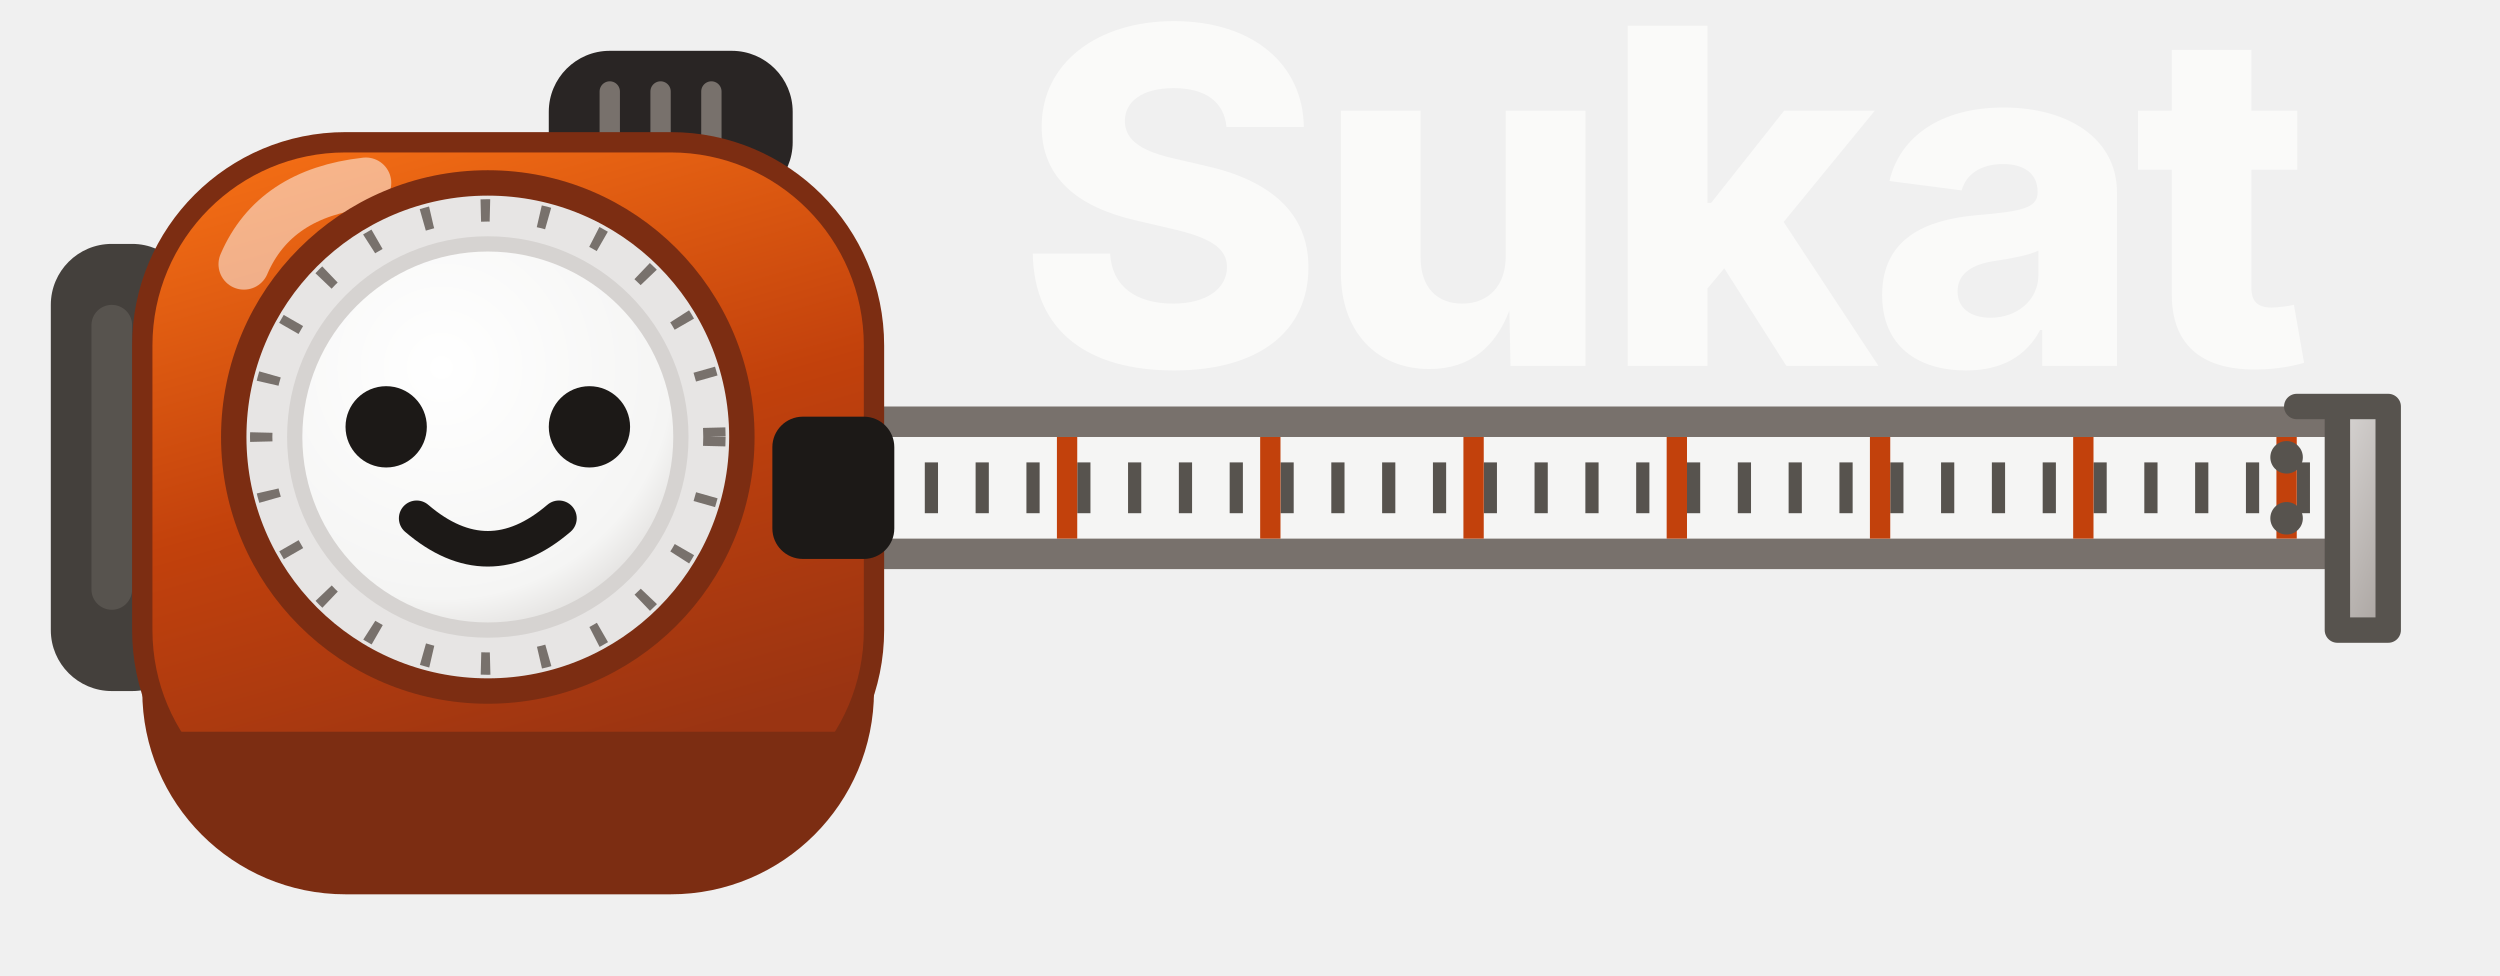
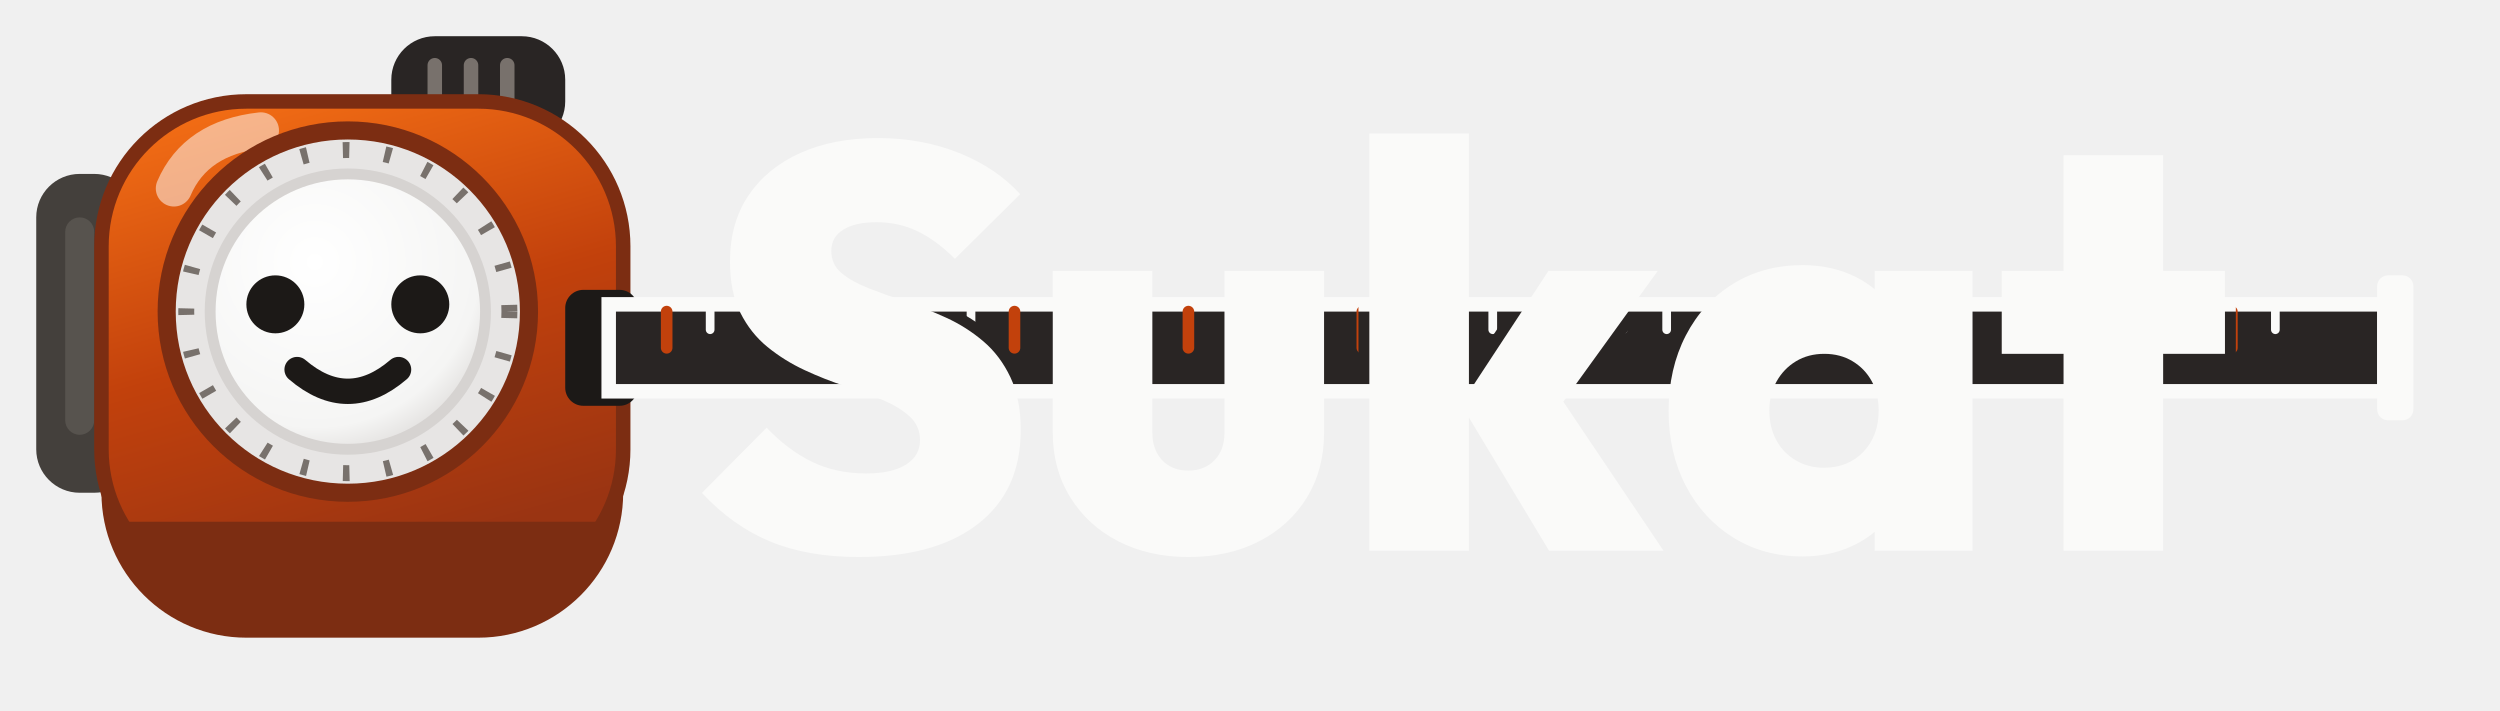
- <svg xmlns="http://www.w3.org/2000/svg" viewBox="4 12 246 96" width="246" height="96" role="img" aria-label="Sukat logo">
+ <svg xmlns="http://www.w3.org/2000/svg" viewBox="4 12 345.0 98" width="345" height="98" role="img" aria-label="Sukat logo">
  <defs>
-     <linearGradient id="lp2c" x1="0" y1="0" x2="0.3" y2="1">
+     <linearGradient id="c92c" x1="0" y1="0" x2="0.3" y2="1">
      <stop offset="0" stop-color="#F97316" />
      <stop offset="0.55" stop-color="#C2410C" />
      <stop offset="1" stop-color="#9A3412" />
    </linearGradient>
-     <radialGradient id="lp2f" cx="0.38" cy="0.32" r="0.8">
+     <radialGradient id="c92f" cx="0.38" cy="0.32" r="0.8">
      <stop offset="0" stop-color="#FFFFFF" />
      <stop offset="0.75" stop-color="#F5F5F4" />
      <stop offset="1" stop-color="#D6D3D1" />
    </radialGradient>
-     <linearGradient id="lp2m" x1="0" y1="0" x2="1" y2="1">
+     <linearGradient id="c92m" x1="0" y1="0" x2="1" y2="1">
      <stop offset="0" stop-color="#E7E5E4" />
      <stop offset="1" stop-color="#A8A29E" />
    </linearGradient>
-     <clipPath id="lp2k">
+     <clipPath id="c92k">
      <rect x="18" y="26" width="72" height="68" rx="20" />
    </clipPath>
+     <mask id="m2" maskUnits="userSpaceOnUse" x="0" y="0" width="999" height="200">
+       <rect x="0" y="0" width="999" height="200" fill="#fff" />
+       <g fill="#000" stroke="#000" stroke-width="37.982">
+         <path transform="translate(100.00 88.0) scale(0.07898449 -0.07898449)" d="M285 -11Q196 -11 130.5 16.0Q65 43 11 101L124 215Q161 176 203.0 155.5Q245 135 298 135Q343 135 367.5 150.5Q392 166 392 193Q392 218 374.0 234.5Q356 251 326.5 263.5Q297 276 261.5 287.5Q226 299 190.5 315.5Q155 332 125.5 356.0Q96 380 78.0 416.0Q60 452 60 505Q60 573 92.5 621.0Q125 669 183.0 695.0Q241 721 318 721Q395 721 460.0 695.0Q525 669 567 623L453 510Q421 542 388.0 558.0Q355 574 316 574Q279 574 258.0 561.0Q237 548 237 524Q237 500 255.0 485.0Q273 470 302.5 458.5Q332 447 367.5 435.0Q403 423 438.0 407.0Q473 391 502.5 366.0Q532 341 550.0 303.0Q568 265 568 211Q568 105 493.5 47.0Q419 -11 285 -11Z" />
+         <path transform="translate(146.28 88.0) scale(0.07898449 -0.07898449)" d="M275 -11Q206 -11 152.5 16.5Q99 44 68.5 93.5Q38 143 38 206V489H212V206Q212 186 220.0 171.0Q228 156 242.0 148.0Q256 140 275 140Q303 140 320.5 158.0Q338 176 338 206V489H512V206Q512 142 482.0 93.0Q452 44 398.5 16.5Q345 -11 275 -11Z" />
+         <path transform="translate(188.94 88.0) scale(0.07898449 -0.07898449)" d="M365 0 211 256 364 489H555L365 226L370 290L565 0ZM51 0V729H225V0Z" />
+         <path transform="translate(232.61 88.0) scale(0.07898449 -0.07898449)" d="M255 -10Q187 -10 134.0 23.0Q81 56 51.0 113.5Q21 171 21 244Q21 318 51.0 376.0Q81 434 134.0 466.5Q187 499 255 499Q301 499 339.0 482.5Q377 466 401.5 436.0Q426 406 431 368V122Q426 83 401.5 53.5Q377 24 339.0 7.0Q301 -10 255 -10ZM292 145Q335 145 361.5 173.0Q388 201 388 245Q388 274 376.0 296.0Q364 318 342.5 331.0Q321 344 293 344Q265 344 243.5 331.0Q222 318 209.5 295.5Q197 273 197 245Q197 216 209.0 193.5Q221 171 243.0 158.0Q265 145 292 145ZM381 0V131L406 251L381 369V489H552V0Z" />
+         <path transform="translate(279.45 88.0) scale(0.07898449 -0.07898449)" d="M118 0V691H292V0ZM10 344V489H400V344Z" />
+       </g>
+     </mask>
  </defs>
-   <g class="mascot">
-     <g class="hop">
-       <g class="body">
-         <rect x="9" y="36" width="14" height="44" rx="6" fill="#44403C" />
-         <rect x="13" y="42" width="4" height="30" rx="2" fill="#57534E" />
-         <rect x="58" y="17" width="24" height="15" rx="6" fill="#292524" />
-         <path d="M64 21 V27" stroke="#78716C" stroke-width="2" stroke-linecap="round" />
-         <path d="M69 21 V27" stroke="#78716C" stroke-width="2" stroke-linecap="round" />
-         <path d="M74 21 V27" stroke="#78716C" stroke-width="2" stroke-linecap="round" />
-         <g class="blade" transform="rotate(0 86 60)">
-           <g class="bladeSlide">
-             <path d="M80 60 H236" fill="none" stroke="#78716C" stroke-width="16" />
-             <path d="M80 60 H236" fill="none" stroke="#F5F5F4" stroke-width="10" />
-             <path d="M80 60 H236" fill="none" stroke="#57534E" stroke-width="5" stroke-dasharray="1.3 3.7" />
-             <path d="M80 60 H236" fill="none" stroke="#C2410C" stroke-width="10" stroke-dasharray="2 18" stroke-dashoffset="-8" />
-             <g transform="translate(236 60)">
-               <path d="M-6 -8 H3 V14 H-2 V-8 Z" fill="url(#lp2m)" stroke="#57534E" stroke-width="2.5" stroke-linejoin="round" />
-               <circle cx="-7" cy="-3" r="1.6" fill="#57534E" />
-               <circle cx="-7" cy="3" r="1.6" fill="#57534E" />
+   <g transform="translate(0 0)">
+     <g class="mascot">
+       <g class="hop">
+         <g class="body">
+           <rect x="9" y="36" width="14" height="44" rx="6" fill="#44403C" />
+           <rect x="13" y="42" width="4" height="30" rx="2" fill="#57534E" />
+           <rect x="58" y="17" width="24" height="15" rx="6" fill="#292524" />
+           <path d="M64 21 V27" stroke="#78716C" stroke-width="2" stroke-linecap="round" />
+           <path d="M69 21 V27" stroke="#78716C" stroke-width="2" stroke-linecap="round" />
+           <path d="M74 21 V27" stroke="#78716C" stroke-width="2" stroke-linecap="round" />
+           <g class="blade" transform="rotate(0 86 60)">
+             <g class="bladeSlide">
+               <path d="M80 60 H86" fill="none" stroke="#78716C" stroke-width="16" />
+               <path d="M80 60 H86" fill="none" stroke="#F5F5F4" stroke-width="10" />
+               <path d="M80 60 H86" fill="none" stroke="#57534E" stroke-width="5" stroke-dasharray="1.3 3.7" />
+               <path d="M80 60 H86" fill="none" stroke="#C2410C" stroke-width="10" stroke-dasharray="2 18" stroke-dashoffset="-8" />
+               <g transform="translate(86 60)">
+                 <path d="M-6 -8 H3 V14 H-2 V-8 Z" fill="url(#c92m)" stroke="#57534E" stroke-width="2.5" stroke-linejoin="round" />
+                 <circle cx="-7" cy="-3" r="1.6" fill="#57534E" />
+                 <circle cx="-7" cy="3" r="1.6" fill="#57534E" />
+               </g>
            </g>
          </g>
-         </g>
-         <rect x="18" y="32" width="72" height="68" rx="20" fill="#7C2D12" />
-         <rect x="18" y="26" width="72" height="68" rx="20" fill="url(#lp2c)" />
-         <g clip-path="url(#lp2k)">
-           <path d="M18 84 H90 V100 H18 Z" fill="#7C2D12" />
-         </g>
-         <rect x="18" y="26" width="72" height="68" rx="20" fill="none" stroke="#7C2D12" stroke-width="2" />
-         <rect x="80" y="53" width="12" height="14" rx="3" fill="#1C1917" />
-         <path d="M28 38 Q31 31 40 30" fill="none" stroke="#FFFFFF" stroke-opacity="0.5" stroke-width="5" stroke-linecap="round" />
-         <circle cx="52" cy="55" r="25" fill="#E7E5E4" stroke="#7C2D12" stroke-width="2.5" />
-         <circle cx="52" cy="55" r="22.3" fill="none" stroke="#78716C" stroke-width="2.2" stroke-dasharray="0.9 4.9" />
-         <circle cx="52" cy="55" r="19" fill="url(#lp2f)" stroke="#D6D3D1" stroke-width="1.5" />
-         <g class="face">
-           <g class="eyes" fill="#1C1917">
-             <circle cx="42" cy="54" r="4" />
-             <circle cx="62" cy="54" r="4" />
+           <rect x="18" y="32" width="72" height="68" rx="20" fill="#7C2D12" />
+           <rect x="18" y="26" width="72" height="68" rx="20" fill="url(#c92c)" />
+           <g clip-path="url(#c92k)">
+             <path d="M18 84 H90 V100 H18 Z" fill="#7C2D12" />
          </g>
-           <g class="mouth">
-             <path d="M45 63 Q52 69 59 63" fill="none" stroke="#1C1917" stroke-width="3.5" stroke-linecap="round" />
+           <rect x="18" y="26" width="72" height="68" rx="20" fill="none" stroke="#7C2D12" stroke-width="2" />
+           <rect x="82" y="52.0" width="10" height="16" rx="2.5" fill="#1C1917" />
+           <path d="M28 38 Q31 31 40 30" fill="none" stroke="#FFFFFF" stroke-opacity="0.5" stroke-width="5" stroke-linecap="round" />
+           <circle cx="52" cy="55" r="25" fill="#E7E5E4" stroke="#7C2D12" stroke-width="2.5" />
+           <circle cx="52" cy="55" r="22.3" fill="none" stroke="#78716C" stroke-width="2.2" stroke-dasharray="0.9 4.9" />
+           <circle cx="52" cy="55" r="19" fill="url(#c92f)" stroke="#D6D3D1" stroke-width="1.5" />
+           <g class="face">
+             <g class="eyes" fill="#1C1917">
+               <circle cx="42" cy="54" r="4" />
+               <circle cx="62" cy="54" r="4" />
+             </g>
+             <g class="mouth">
+               <path d="M45 63 Q52 69 59 63" fill="none" stroke="#1C1917" stroke-width="3.5" stroke-linecap="round" />
+             </g>
          </g>
        </g>
      </g>
    </g>
  </g>
-   <text x="104" y="48" font-family="Outfit, Inter, Arial, sans-serif" font-weight="800" font-size="46" letter-spacing="-1" fill="#FAFAF9">Sukat</text>
+   <rect x="88" y="54.0" width="245.047" height="12" fill="#292524" stroke="#FAFAF9" stroke-width="2" />
+   <g mask="url(#m2)">
+     <path d="M96 55.0 V60.0" stroke="#C2410C" stroke-width="1.6" stroke-linecap="round" />
+     <path d="M102 55.0 V57.5" stroke="#FAFAF9" stroke-width="1.2" stroke-linecap="round" />
+     <path d="M108 55.0 V57.5" stroke="#FAFAF9" stroke-width="1.2" stroke-linecap="round" />
+     <path d="M114 55.0 V57.5" stroke="#FAFAF9" stroke-width="1.2" stroke-linecap="round" />
+     <path d="M120 55.0 V60.0" stroke="#C2410C" stroke-width="1.6" stroke-linecap="round" />
+     <path d="M126 55.0 V57.5" stroke="#FAFAF9" stroke-width="1.2" stroke-linecap="round" />
+     <path d="M132 55.0 V57.5" stroke="#FAFAF9" stroke-width="1.2" stroke-linecap="round" />
+     <path d="M138 55.0 V57.5" stroke="#FAFAF9" stroke-width="1.2" stroke-linecap="round" />
+     <path d="M144 55.0 V60.0" stroke="#C2410C" stroke-width="1.6" stroke-linecap="round" />
+     <path d="M150 55.0 V57.5" stroke="#FAFAF9" stroke-width="1.2" stroke-linecap="round" />
+     <path d="M156 55.0 V57.5" stroke="#FAFAF9" stroke-width="1.2" stroke-linecap="round" />
+     <path d="M162 55.0 V57.5" stroke="#FAFAF9" stroke-width="1.2" stroke-linecap="round" />
+     <path d="M168 55.0 V60.0" stroke="#C2410C" stroke-width="1.6" stroke-linecap="round" />
+     <path d="M174 55.0 V57.5" stroke="#FAFAF9" stroke-width="1.2" stroke-linecap="round" />
+     <path d="M180 55.0 V57.5" stroke="#FAFAF9" stroke-width="1.2" stroke-linecap="round" />
+     <path d="M186 55.0 V57.5" stroke="#FAFAF9" stroke-width="1.2" stroke-linecap="round" />
+     <path d="M192 55.0 V60.0" stroke="#C2410C" stroke-width="1.6" stroke-linecap="round" />
+     <path d="M198 55.0 V57.5" stroke="#FAFAF9" stroke-width="1.2" stroke-linecap="round" />
+     <path d="M204 55.0 V57.5" stroke="#FAFAF9" stroke-width="1.2" stroke-linecap="round" />
+     <path d="M210 55.0 V57.5" stroke="#FAFAF9" stroke-width="1.2" stroke-linecap="round" />
+     <path d="M216 55.0 V60.0" stroke="#C2410C" stroke-width="1.6" stroke-linecap="round" />
+     <path d="M222 55.0 V57.5" stroke="#FAFAF9" stroke-width="1.2" stroke-linecap="round" />
+     <path d="M228 55.0 V57.5" stroke="#FAFAF9" stroke-width="1.2" stroke-linecap="round" />
+     <path d="M234 55.0 V57.5" stroke="#FAFAF9" stroke-width="1.2" stroke-linecap="round" />
+     <path d="M240 55.0 V60.0" stroke="#C2410C" stroke-width="1.6" stroke-linecap="round" />
+     <path d="M246 55.0 V57.5" stroke="#FAFAF9" stroke-width="1.2" stroke-linecap="round" />
+     <path d="M252 55.0 V57.5" stroke="#FAFAF9" stroke-width="1.2" stroke-linecap="round" />
+     <path d="M258 55.0 V57.5" stroke="#FAFAF9" stroke-width="1.2" stroke-linecap="round" />
+     <path d="M264 55.0 V60.0" stroke="#C2410C" stroke-width="1.6" stroke-linecap="round" />
+     <path d="M270 55.0 V57.5" stroke="#FAFAF9" stroke-width="1.2" stroke-linecap="round" />
+     <path d="M276 55.0 V57.5" stroke="#FAFAF9" stroke-width="1.2" stroke-linecap="round" />
+     <path d="M282 55.0 V57.5" stroke="#FAFAF9" stroke-width="1.2" stroke-linecap="round" />
+     <path d="M288 55.0 V60.0" stroke="#C2410C" stroke-width="1.6" stroke-linecap="round" />
+     <path d="M294 55.0 V57.5" stroke="#FAFAF9" stroke-width="1.2" stroke-linecap="round" />
+     <path d="M300 55.0 V57.5" stroke="#FAFAF9" stroke-width="1.2" stroke-linecap="round" />
+     <path d="M306 55.0 V57.5" stroke="#FAFAF9" stroke-width="1.2" stroke-linecap="round" />
+     <path d="M312 55.0 V60.0" stroke="#C2410C" stroke-width="1.6" stroke-linecap="round" />
+     <path d="M318 55.0 V57.5" stroke="#FAFAF9" stroke-width="1.2" stroke-linecap="round" />
+   </g>
+   <path transform="translate(100.00 88.0) scale(0.07898449 -0.07898449)" d="M285 -11Q196 -11 130.5 16.0Q65 43 11 101L124 215Q161 176 203.0 155.5Q245 135 298 135Q343 135 367.5 150.5Q392 166 392 193Q392 218 374.0 234.5Q356 251 326.5 263.5Q297 276 261.5 287.5Q226 299 190.5 315.5Q155 332 125.5 356.0Q96 380 78.0 416.0Q60 452 60 505Q60 573 92.5 621.0Q125 669 183.0 695.0Q241 721 318 721Q395 721 460.0 695.0Q525 669 567 623L453 510Q421 542 388.0 558.0Q355 574 316 574Q279 574 258.0 561.0Q237 548 237 524Q237 500 255.0 485.0Q273 470 302.5 458.5Q332 447 367.5 435.0Q403 423 438.0 407.0Q473 391 502.5 366.0Q532 341 550.0 303.0Q568 265 568 211Q568 105 493.5 47.0Q419 -11 285 -11Z" fill="#FAFAF9" />
+   <path transform="translate(146.28 88.0) scale(0.07898449 -0.07898449)" d="M275 -11Q206 -11 152.5 16.5Q99 44 68.5 93.5Q38 143 38 206V489H212V206Q212 186 220.0 171.0Q228 156 242.0 148.0Q256 140 275 140Q303 140 320.5 158.0Q338 176 338 206V489H512V206Q512 142 482.0 93.0Q452 44 398.5 16.5Q345 -11 275 -11Z" fill="#FAFAF9" />
+   <path transform="translate(188.94 88.0) scale(0.07898449 -0.07898449)" d="M365 0 211 256 364 489H555L365 226L370 290L565 0ZM51 0V729H225V0Z" fill="#FAFAF9" />
+   <path transform="translate(232.61 88.0) scale(0.07898449 -0.07898449)" d="M255 -10Q187 -10 134.0 23.0Q81 56 51.0 113.5Q21 171 21 244Q21 318 51.0 376.0Q81 434 134.0 466.5Q187 499 255 499Q301 499 339.0 482.5Q377 466 401.5 436.0Q426 406 431 368V122Q426 83 401.5 53.5Q377 24 339.0 7.0Q301 -10 255 -10ZM292 145Q335 145 361.5 173.0Q388 201 388 245Q388 274 376.0 296.0Q364 318 342.5 331.0Q321 344 293 344Q265 344 243.5 331.0Q222 318 209.5 295.5Q197 273 197 245Q197 216 209.0 193.5Q221 171 243.0 158.0Q265 145 292 145ZM381 0V131L406 251L381 369V489H552V0Z" fill="#FAFAF9" />
+   <path transform="translate(279.45 88.0) scale(0.07898449 -0.07898449)" d="M118 0V691H292V0ZM10 344V489H400V344Z" fill="#FAFAF9" />
+   <rect x="332.047" y="50.0" width="5" height="20" rx="1.5" fill="#FAFAF9" />
</svg>
